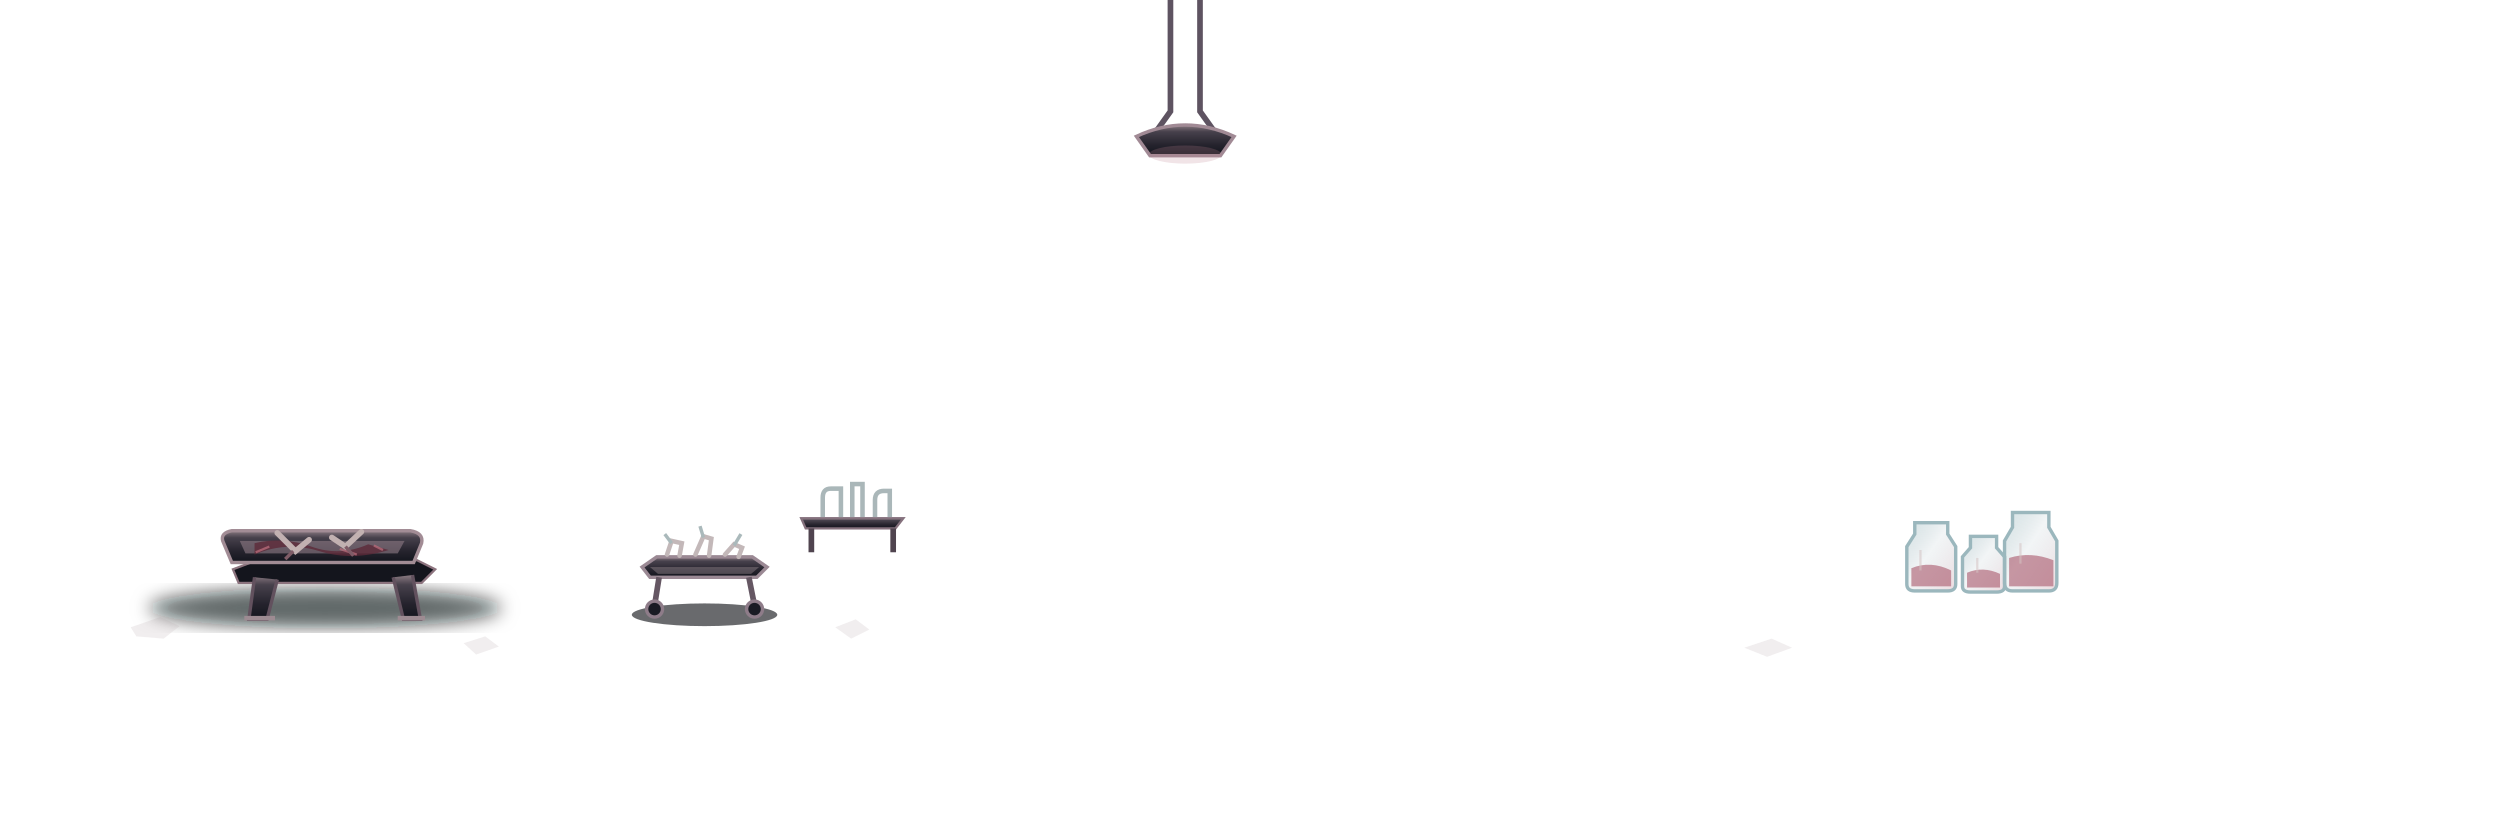
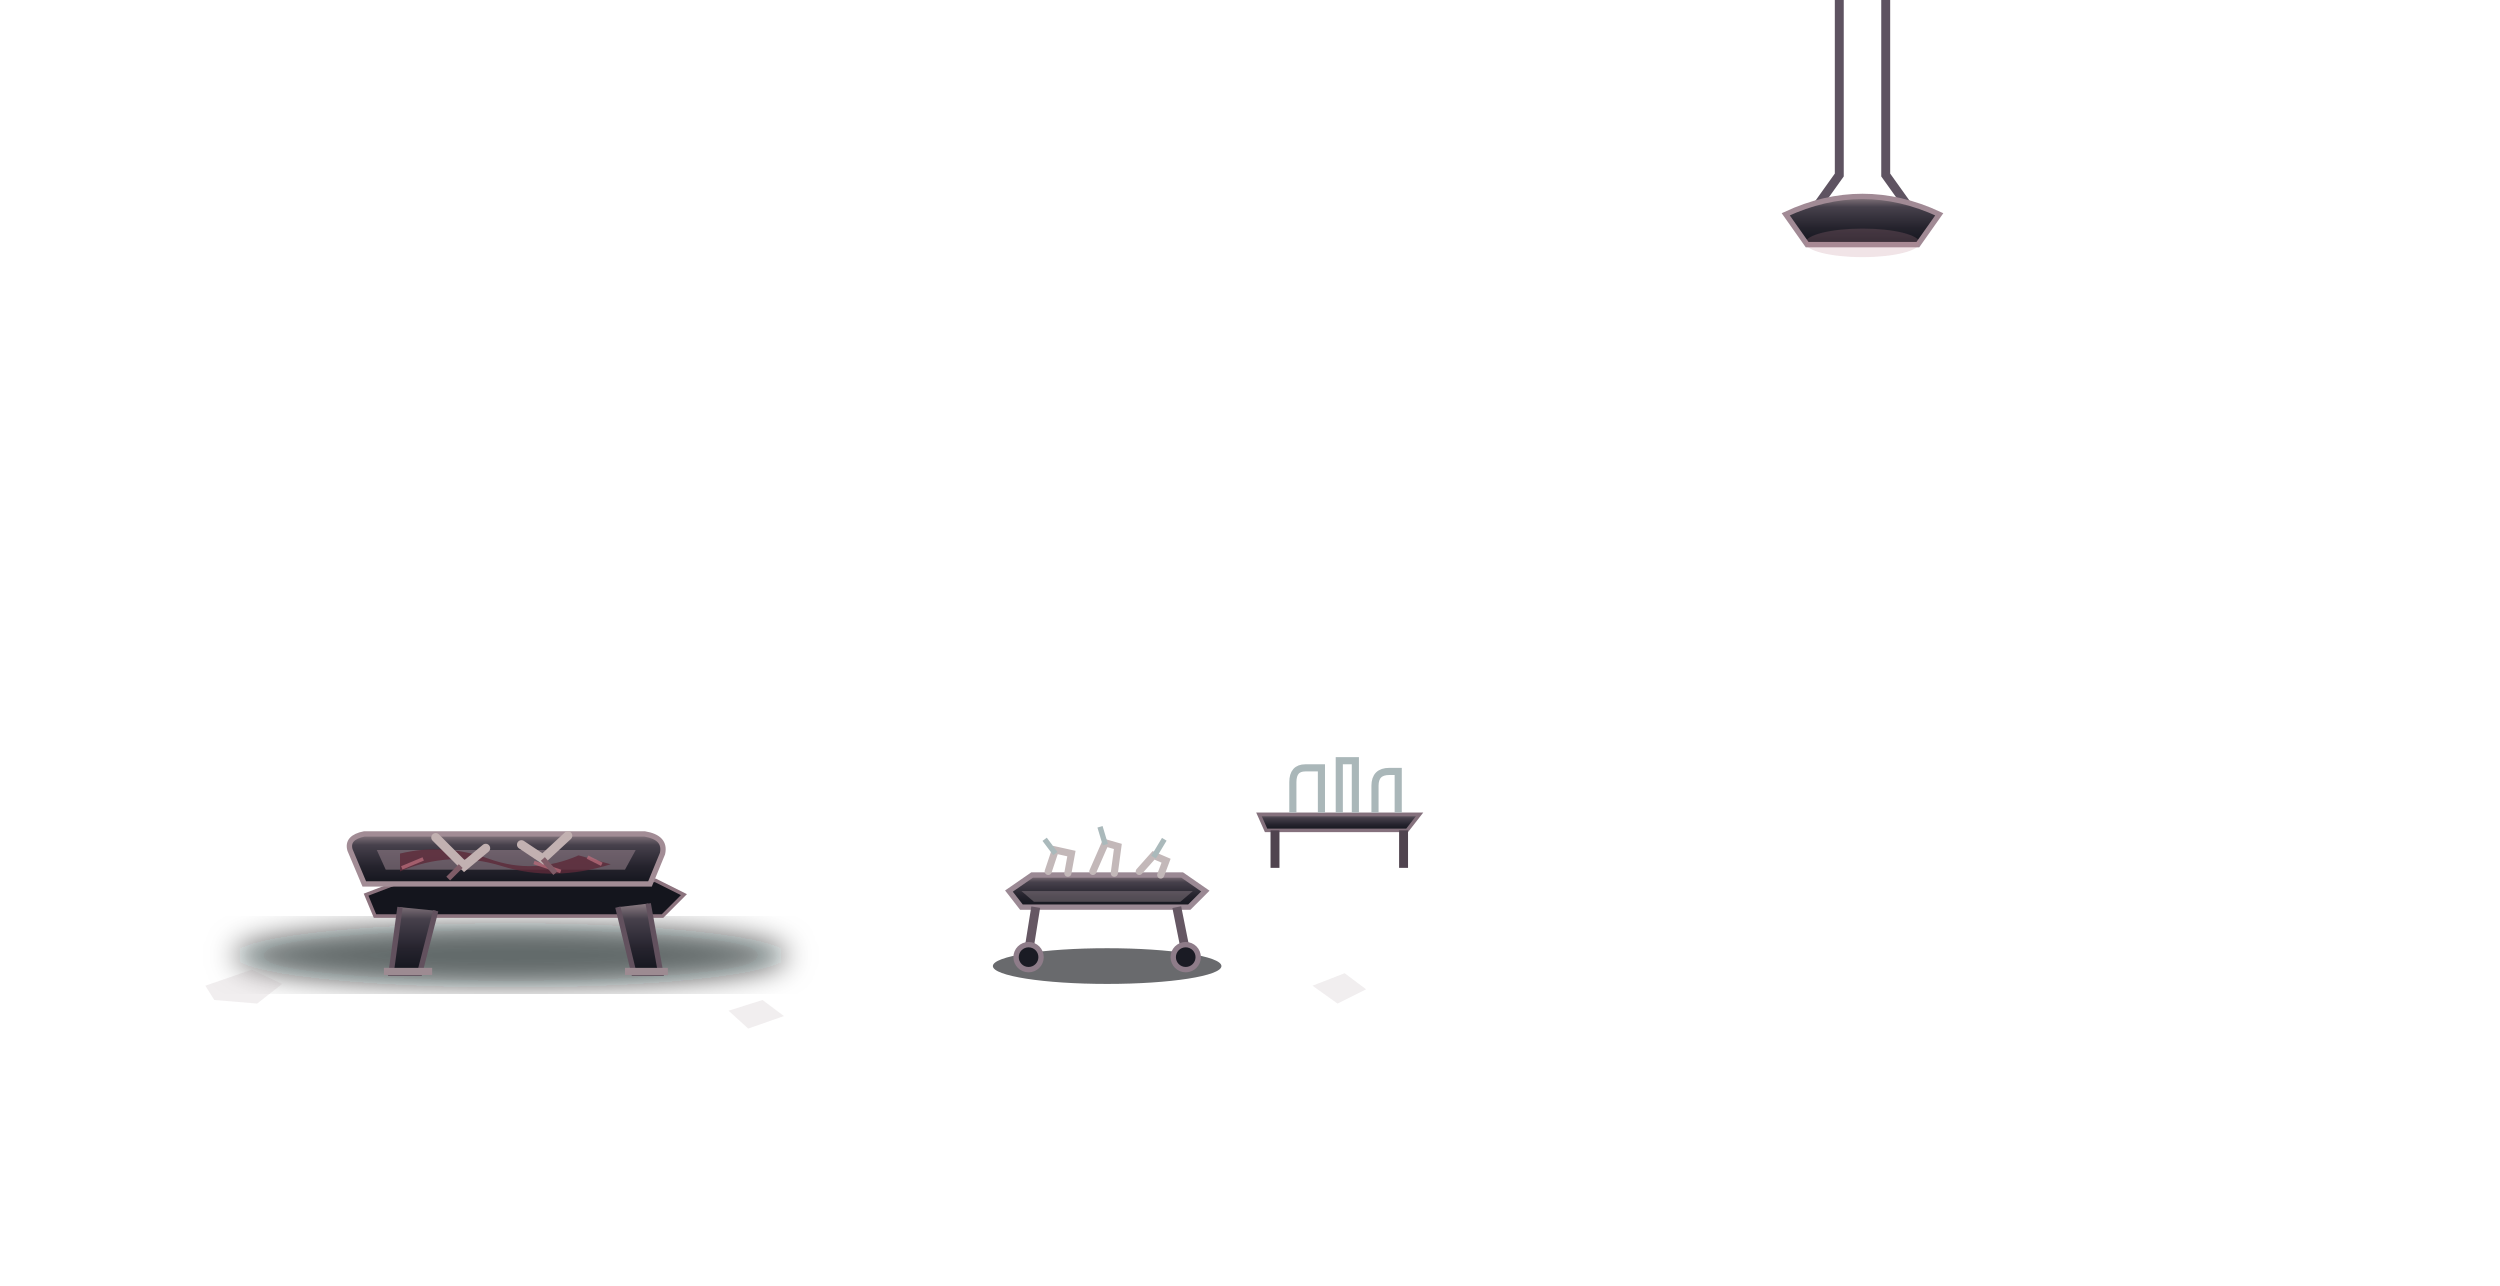
- <svg xmlns="http://www.w3.org/2000/svg" width="2200" height="720" viewBox="0 0 2200 720">
+ <svg xmlns="http://www.w3.org/2000/svg" width="1400" height="720" viewBox="0 0 1400 720">
  <defs>
    <linearGradient id="steel" x1="0" y1="0" x2="0" y2="1">
      <stop stop-color="#8b7b82" />
      <stop offset=".22" stop-color="#47414c" />
      <stop offset=".65" stop-color="#25232d" />
      <stop offset="1" stop-color="#13151d" />
    </linearGradient>
    <linearGradient id="cloth" x1="0" y1="0" x2="1" y2="1">
      <stop stop-color="#6d5662" />
      <stop offset=".5" stop-color="#342b36" />
      <stop offset="1" stop-color="#1b1b25" />
    </linearGradient>
    <linearGradient id="glass" x1="0" y1="0" x2="1" y2="1">
      <stop stop-color="#a6c4c8" stop-opacity=".45" />
      <stop offset=".45" stop-color="#7e9ba5" stop-opacity=".1" />
      <stop offset="1" stop-color="#b66b7d" stop-opacity=".24" />
    </linearGradient>
    <filter id="shadow">
      <feGaussianBlur stdDeviation="8" />
    </filter>
  </defs>
  <ellipse cx="286" cy="535" rx="155" ry="18" fill="#05070c" opacity=".62" filter="url(#shadow)" />
  <path d="M205 501L226 493H367L383 501L371 513H210Z" fill="#14151d" stroke="#8c737e" stroke-width="2" />
  <path d="M196 476Q194 469 204 467H361Q373 469 371 478L364 495H204Z" fill="url(#steel)" stroke="#a28c95" stroke-width="3" />
  <path d="M211 476H356L350 487H216Z" fill="#877580" opacity=".65" />
  <path d="M224 478Q249 472 274 481T324 479L342 484Q310 494 281 485T224 488Z" fill="#5c2938" opacity=".8" />
  <path d="M225 486L237 481M299 483L314 488M329 480L337 484" stroke="#b96c7b" stroke-width="2" opacity=".75" />
  <path d="M224 508L219 545H235L244 510M346 508L355 545H370L363 506" fill="url(#steel)" stroke="#62515e" stroke-width="3" />
  <path d="M215 544H242M350 544H374" stroke="#9d8b92" stroke-width="4" />
  <path d="M244 469L260 485L272 475" fill="none" stroke="#c2b1b1" stroke-width="5" stroke-linecap="round" />
  <path d="M318 468L304 481L292 473" fill="none" stroke="#c2b1b1" stroke-width="5" stroke-linecap="round" />
  <path d="M258 485L251 492M304 481L311 489" stroke="#7f5c67" stroke-width="3" />
  <ellipse cx="620" cy="541" rx="64" ry="10" fill="#05070c" opacity=".6" />
  <path d="M565 499L578 490H662L675 499L666 508H572Z" fill="url(#steel)" stroke="#9b8994" stroke-width="3" />
  <path d="M572 499H668L661 505H579Z" fill="#b2a0a5" opacity=".35" />
  <path d="M580 508L576 533M659 508L664 533" stroke="#655763" stroke-width="5" />
  <circle cx="576" cy="536" r="7" fill="#1a1b24" stroke="#8e7c89" stroke-width="3" />
  <circle cx="664" cy="536" r="7" fill="#1a1b24" stroke="#8e7c89" stroke-width="3" />
  <path d="M587 488L591 476L600 478L598 489M612 488L619 472L626 474L624 489M638 488L646 479L653 482L650 490" fill="none" stroke="#c3b8b9" stroke-width="4" stroke-linecap="round" />
  <path d="M591 478L585 470M619 473L616 463M646 480L652 470" stroke="#aab9bb" stroke-width="3" />
  <path d="M705 456H795L788 465H709Z" fill="url(#steel)" stroke="#85717d" stroke-width="2" />
  <path d="M714 465V486M786 465V486" stroke="#50444f" stroke-width="5" />
  <path d="M724 455V438Q724 430 731 430H740V455M750 455V426H759V455M770 455V440Q770 432 778 432H783V455" fill="none" stroke="#aab7b9" stroke-width="4" />
  <path d="M1030 0V98L1015 119H1071L1056 98V0" fill="none" stroke="#5e5361" stroke-width="5" />
  <path d="M1000 120Q1043 100 1086 120L1074 137H1012Z" fill="url(#steel)" stroke="#a18a95" stroke-width="3" />
  <ellipse cx="1043" cy="136" rx="32" ry="8" fill="#bd8290" opacity=".22" />
  <g stroke="#9bb7bd" stroke-width="3" fill="url(#glass)">
    <path d="M1685 460H1714V470L1721 481V514Q1721 520 1714 520H1685Q1678 520 1678 514V481L1685 470Z" />
    <path d="M1734 472H1757V482L1764 490V516Q1764 521 1757 521H1734Q1727 521 1727 516V490L1734 482Z" />
    <path d="M1771 451H1803V464L1810 476V513Q1810 520 1803 520H1771Q1764 520 1764 513V476L1771 464Z" />
  </g>
  <g fill="#a8566a" opacity=".6">
    <path d="M1682 500Q1699 493 1717 502V516H1682Z" />
    <path d="M1731 504Q1745 498 1760 505V517H1731Z" />
    <path d="M1768 491Q1787 485 1807 493V516H1768Z" />
  </g>
  <g stroke="#d4c2c2" stroke-width="2" opacity=".55">
    <path d="M1690 484V502M1740 491V504M1778 478V496" />
  </g>
  <path d="M115 552l26 -9 17 8 -14 11 -24 -2Z M408 566l19 -6 12 9 -20 7Z M735 552l18 -7 12 9 -16 8Z M1535 570l24 -8 18 8 -22 8Z" fill="#b1a0a5" opacity=".18" />
</svg>
